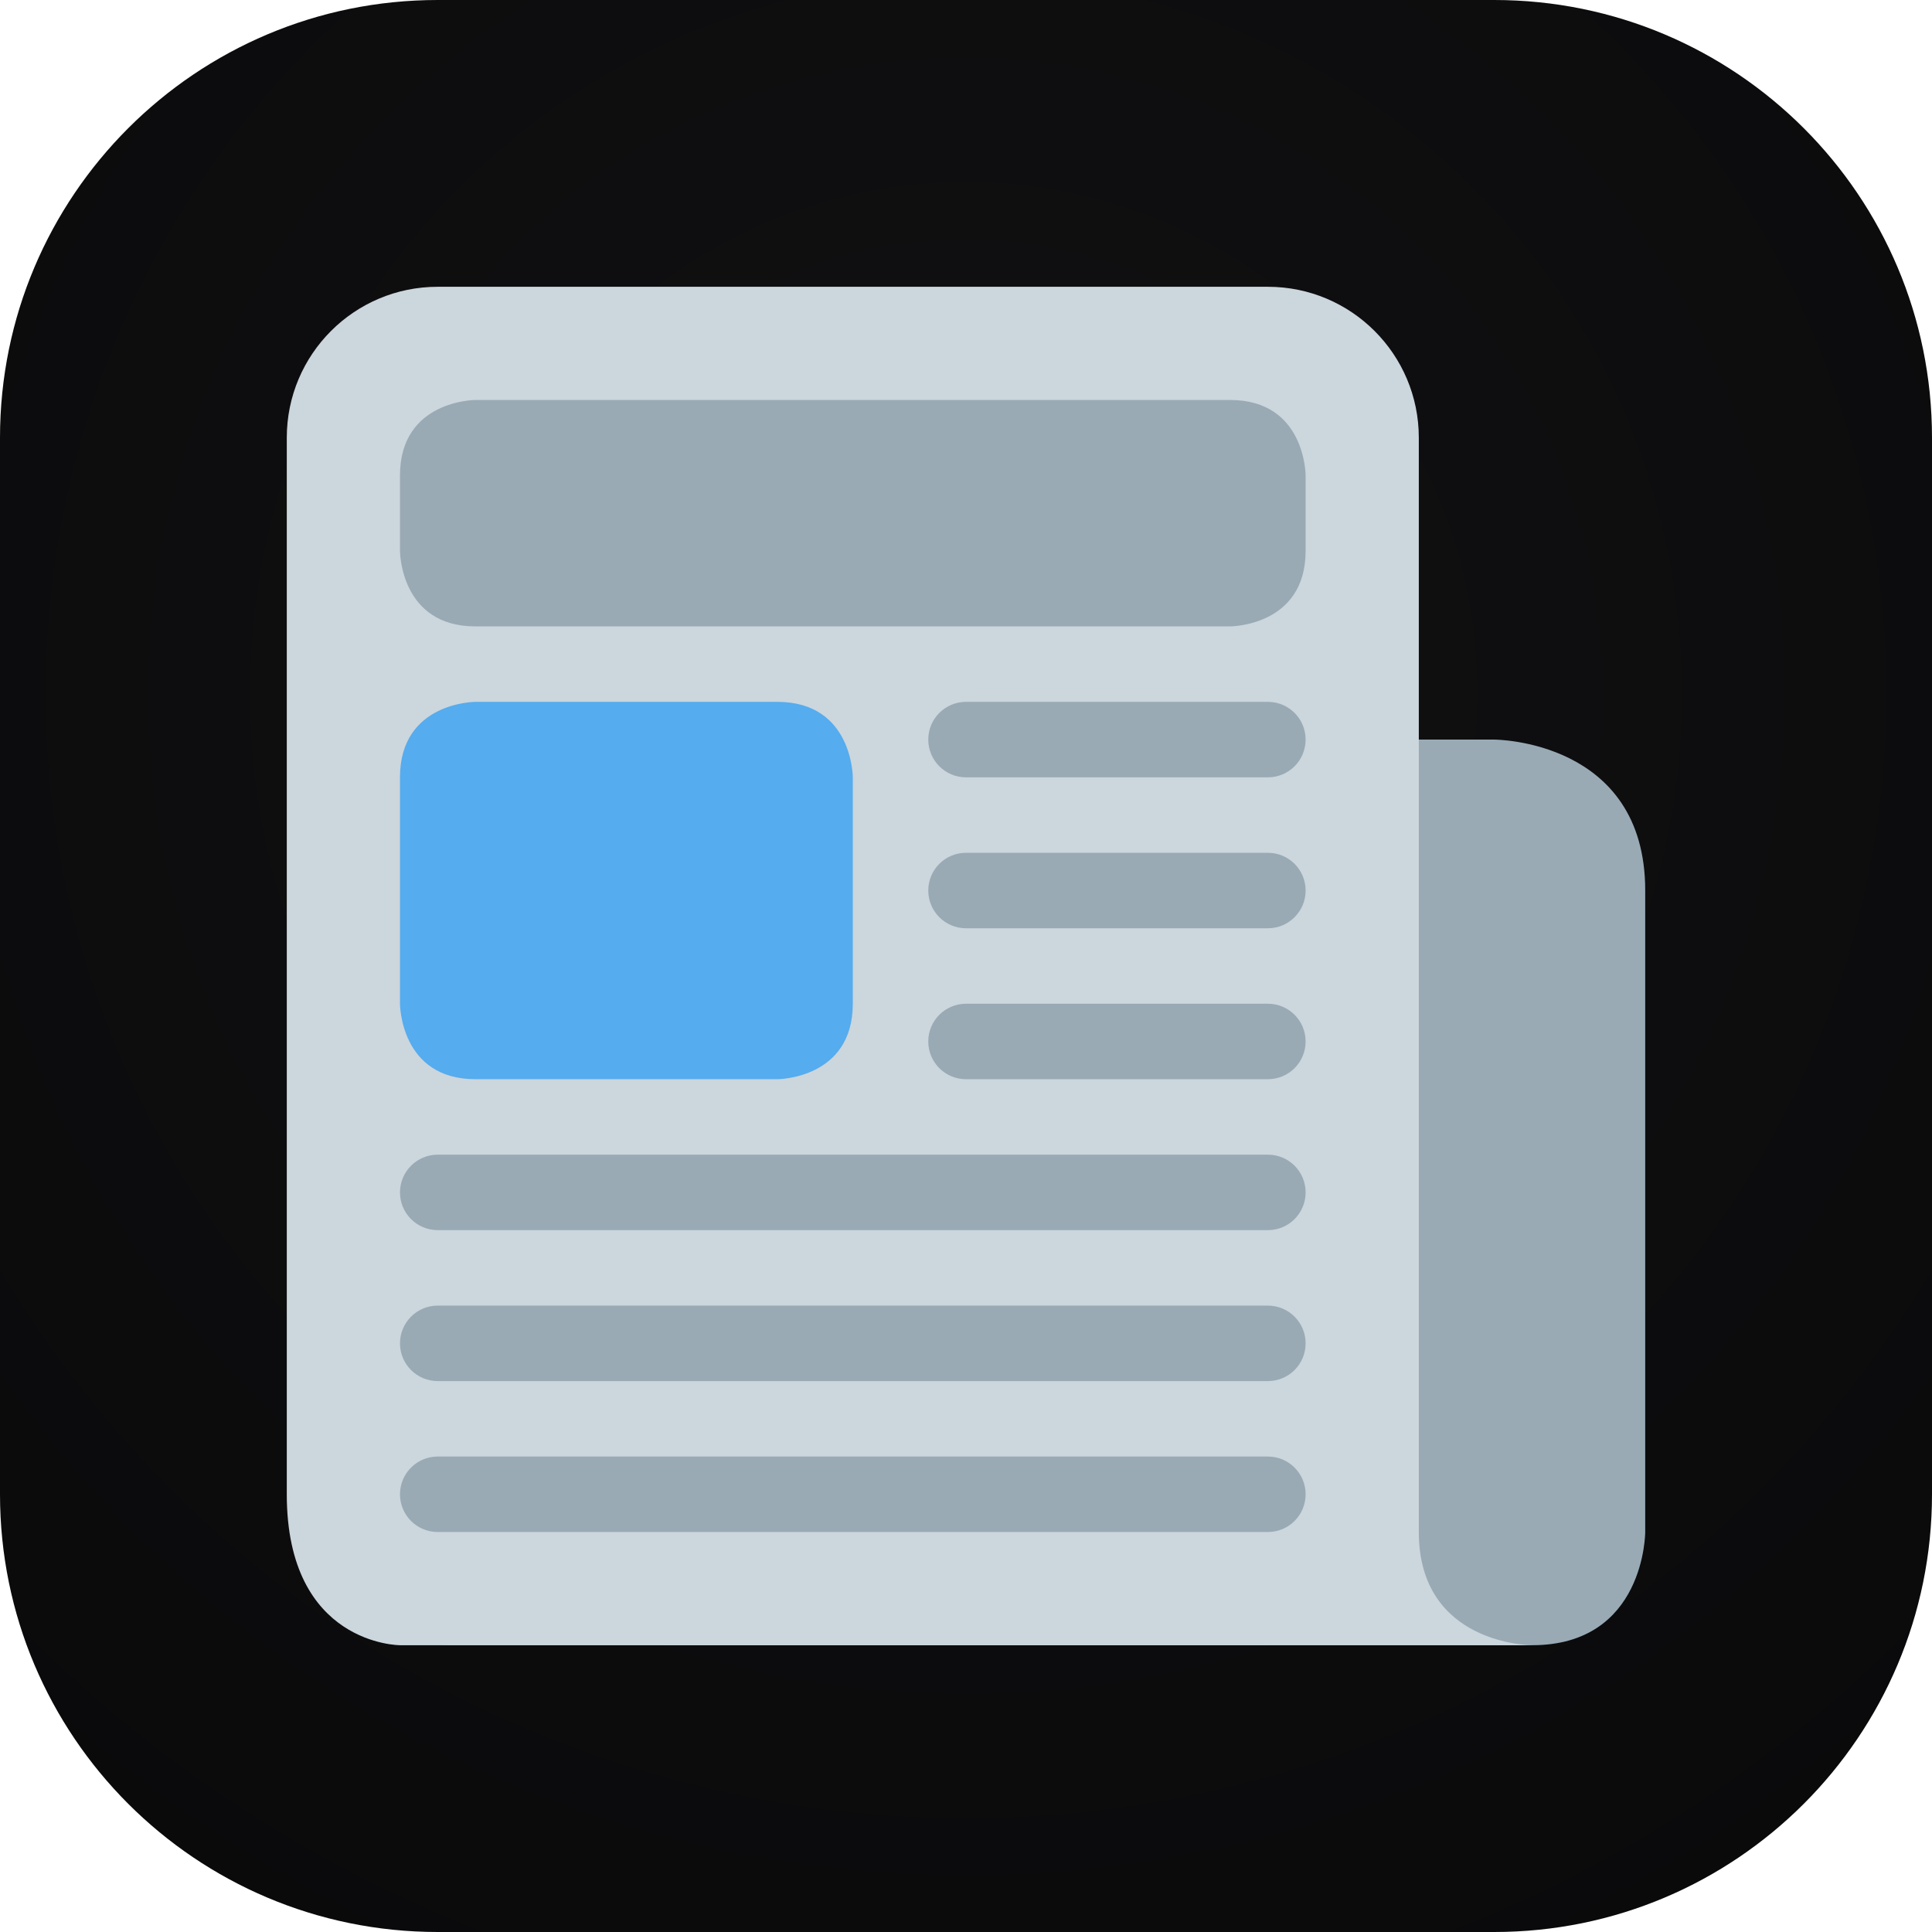
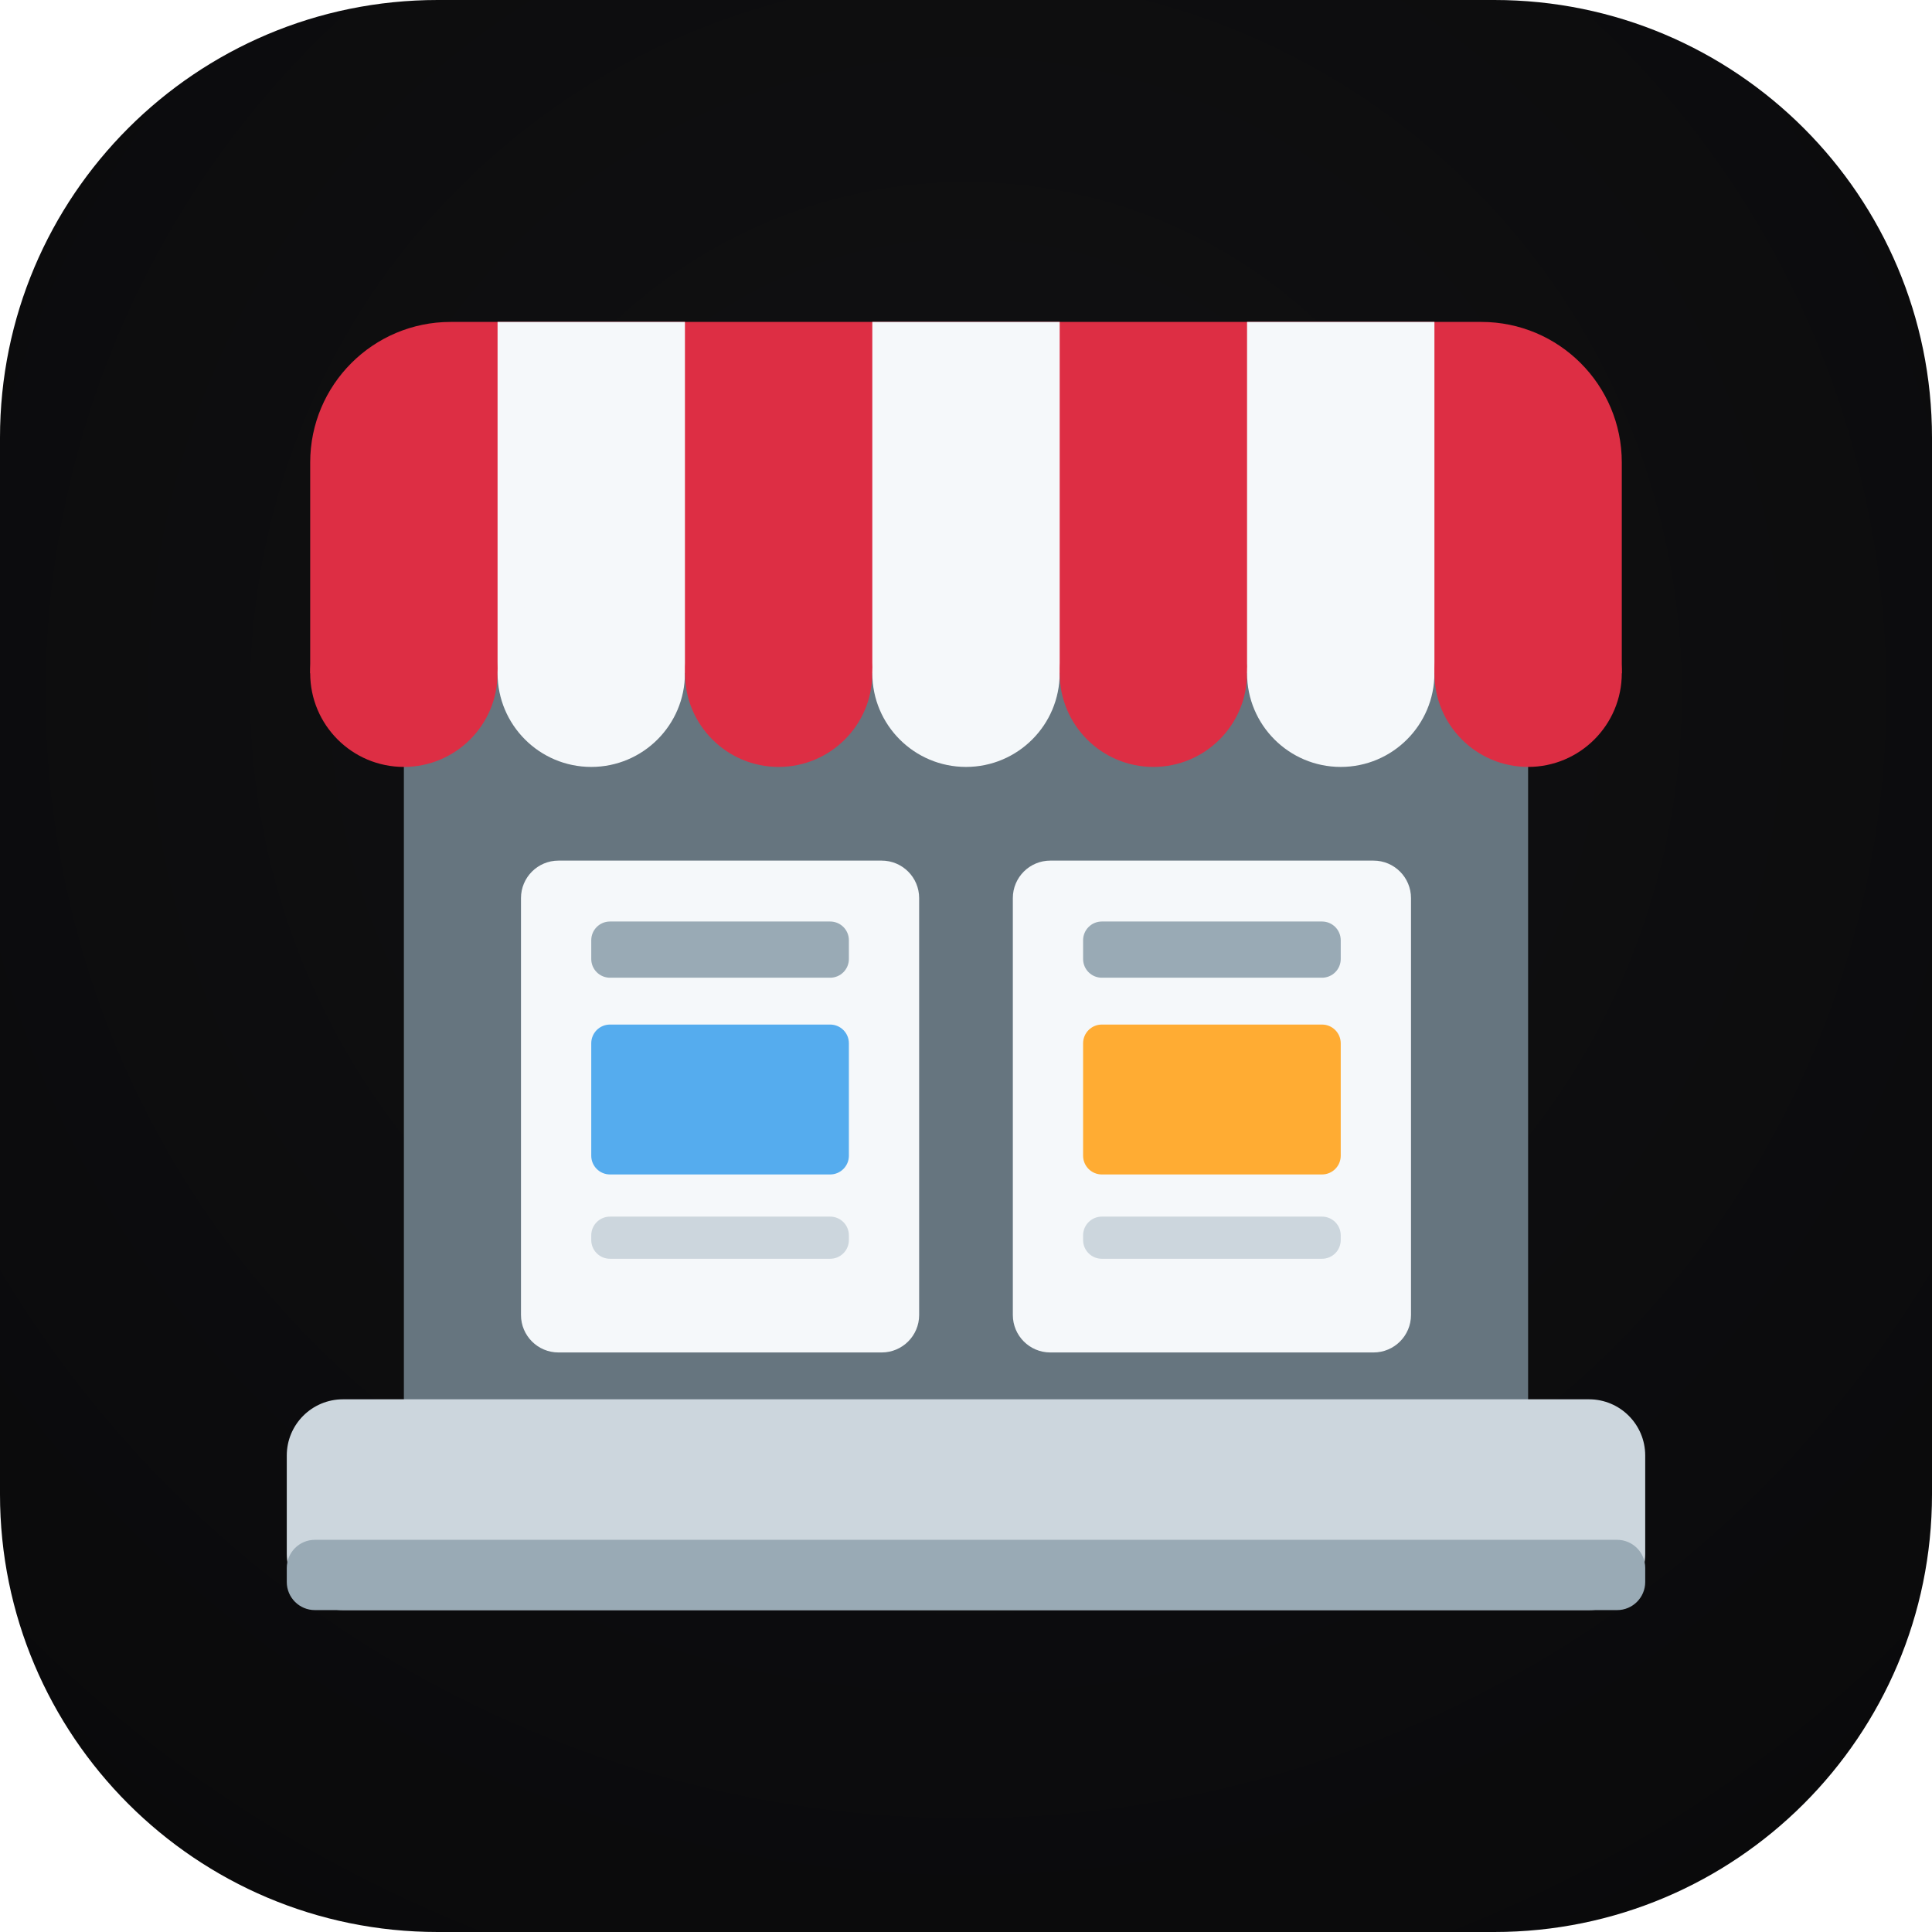
<svg xmlns="http://www.w3.org/2000/svg" width="1024" height="1024" viewBox="0 0 1024 1024" fill="none">
  <defs>
    <radialGradient id="kbg" cx="50%" cy="36%" r="84%">
      <stop offset="0%" stop-color="#111113" />
      <stop offset="100%" stop-color="#09090A" />
    </radialGradient>
  </defs>
  <rect width="1024" height="1024" rx="232" fill="url(#kbg)" />
-   <g transform="translate(152.00 152.00) scale(20)">
-     <path fill="#99AAB5" d="M33 36H4c4 0 3-9 3-9 0-2.209 1.791-15 4-15h21s4 0 4 4v17s0 3-3 3z" />
-     <path fill="#CCD6DD" d="M30 33c0 3 3 3 3 3H3s-3 0-3-4V4c0-2.209 1.791-4 4-4h22c2.209 0 4 1.791 4 4v29z" />
-     <path fill="#99AAB5" d="M27 20c0 .553-.447 1-1 1h-8c-.552 0-1-.447-1-1 0-.553.448-1 1-1h8c.553 0 1 .447 1 1zm0-4c0 .553-.447 1-1 1h-8c-.552 0-1-.447-1-1 0-.553.448-1 1-1h8c.553 0 1 .447 1 1zm0-4c0 .553-.447 1-1 1h-8c-.552 0-1-.447-1-1 0-.553.448-1 1-1h8c.553 0 1 .447 1 1zm0 12c0 .553-.447 1-1 1H4c-.552 0-1-.447-1-1 0-.553.448-1 1-1h22c.553 0 1 .447 1 1zm0 4c0 .553-.447 1-1 1H4c-.552 0-1-.447-1-1 0-.553.448-1 1-1h22c.553 0 1 .447 1 1zm0 4c0 .553-.447 1-1 1H4c-.552 0-1-.447-1-1 0-.553.448-1 1-1h22c.553 0 1 .447 1 1zM25 9s2 0 2-2V5s0-2-2-2H5S3 3 3 5v2s0 2 2 2h20z" />
-     <path fill="#55ACEE" d="M13 21s2 0 2-2v-6s0-2-2-2H5s-2 0-2 2v6s0 2 2 2h8z" />
+   <g transform="translate(65.10 58.90) scale(24.8276)">
+     <rect fill="#66757F" x="6" y="12" width="24" height="18" />
+     <rect fill="#F5F8FA" x="8.5" y="16" width="8.5" height="10.5" rx=".8" />
+     <rect fill="#55ACEE" x="10" y="19.5" width="5.5" height="3.2" rx=".4" />
+     <rect fill="#CCD6DD" x="10" y="23.6" width="5.5" height=".9" rx=".4" />
+     <rect fill="#99AAB5" x="10" y="17.3" width="5.5" height="1.2" rx=".4" />
+     <rect fill="#F5F8FA" x="19" y="16" width="8.5" height="10.5" rx=".8" />
+     <rect fill="#99AAB5" x="20.5" y="17.3" width="5.5" height="1.2" rx=".4" />
+     <rect fill="#FFAC33" x="20.5" y="19.5" width="5.5" height="3.2" rx=".4" />
+     <rect fill="#CCD6DD" x="20.5" y="23.6" width="5.5" height=".9" rx=".4" />
+     <rect fill="#CCD6DD" x="3.5" y="27.5" width="29" height="4.5" rx="1.2" />
+     <rect fill="#99AAB5" x="3.5" y="30.5" width="29" height="1.5" rx=".6" />
+     <path fill="#DD2E44" d="M4 7.5a3 3 0 0 1 3-3h22a3 3 0 0 1 3 3V12H4z" />
+     <rect fill="#F5F8FA" x="8" y="4.5" width="4" height="7.5" />
+     <rect fill="#F5F8FA" x="16" y="4.5" width="4" height="7.5" />
+     <rect fill="#F5F8FA" x="24" y="4.5" width="4" height="7.5" />
+     <circle fill="#DD2E44" cx="6" cy="12" r="2" />
+     <circle fill="#F5F8FA" cx="10" cy="12" r="2" />
+     <circle fill="#DD2E44" cx="14" cy="12" r="2" />
+     <circle fill="#F5F8FA" cx="18" cy="12" r="2" />
+     <circle fill="#DD2E44" cx="22" cy="12" r="2" />
+     <circle fill="#F5F8FA" cx="26" cy="12" r="2" />
+     <circle fill="#DD2E44" cx="30" cy="12" r="2" />
  </g>
</svg>
